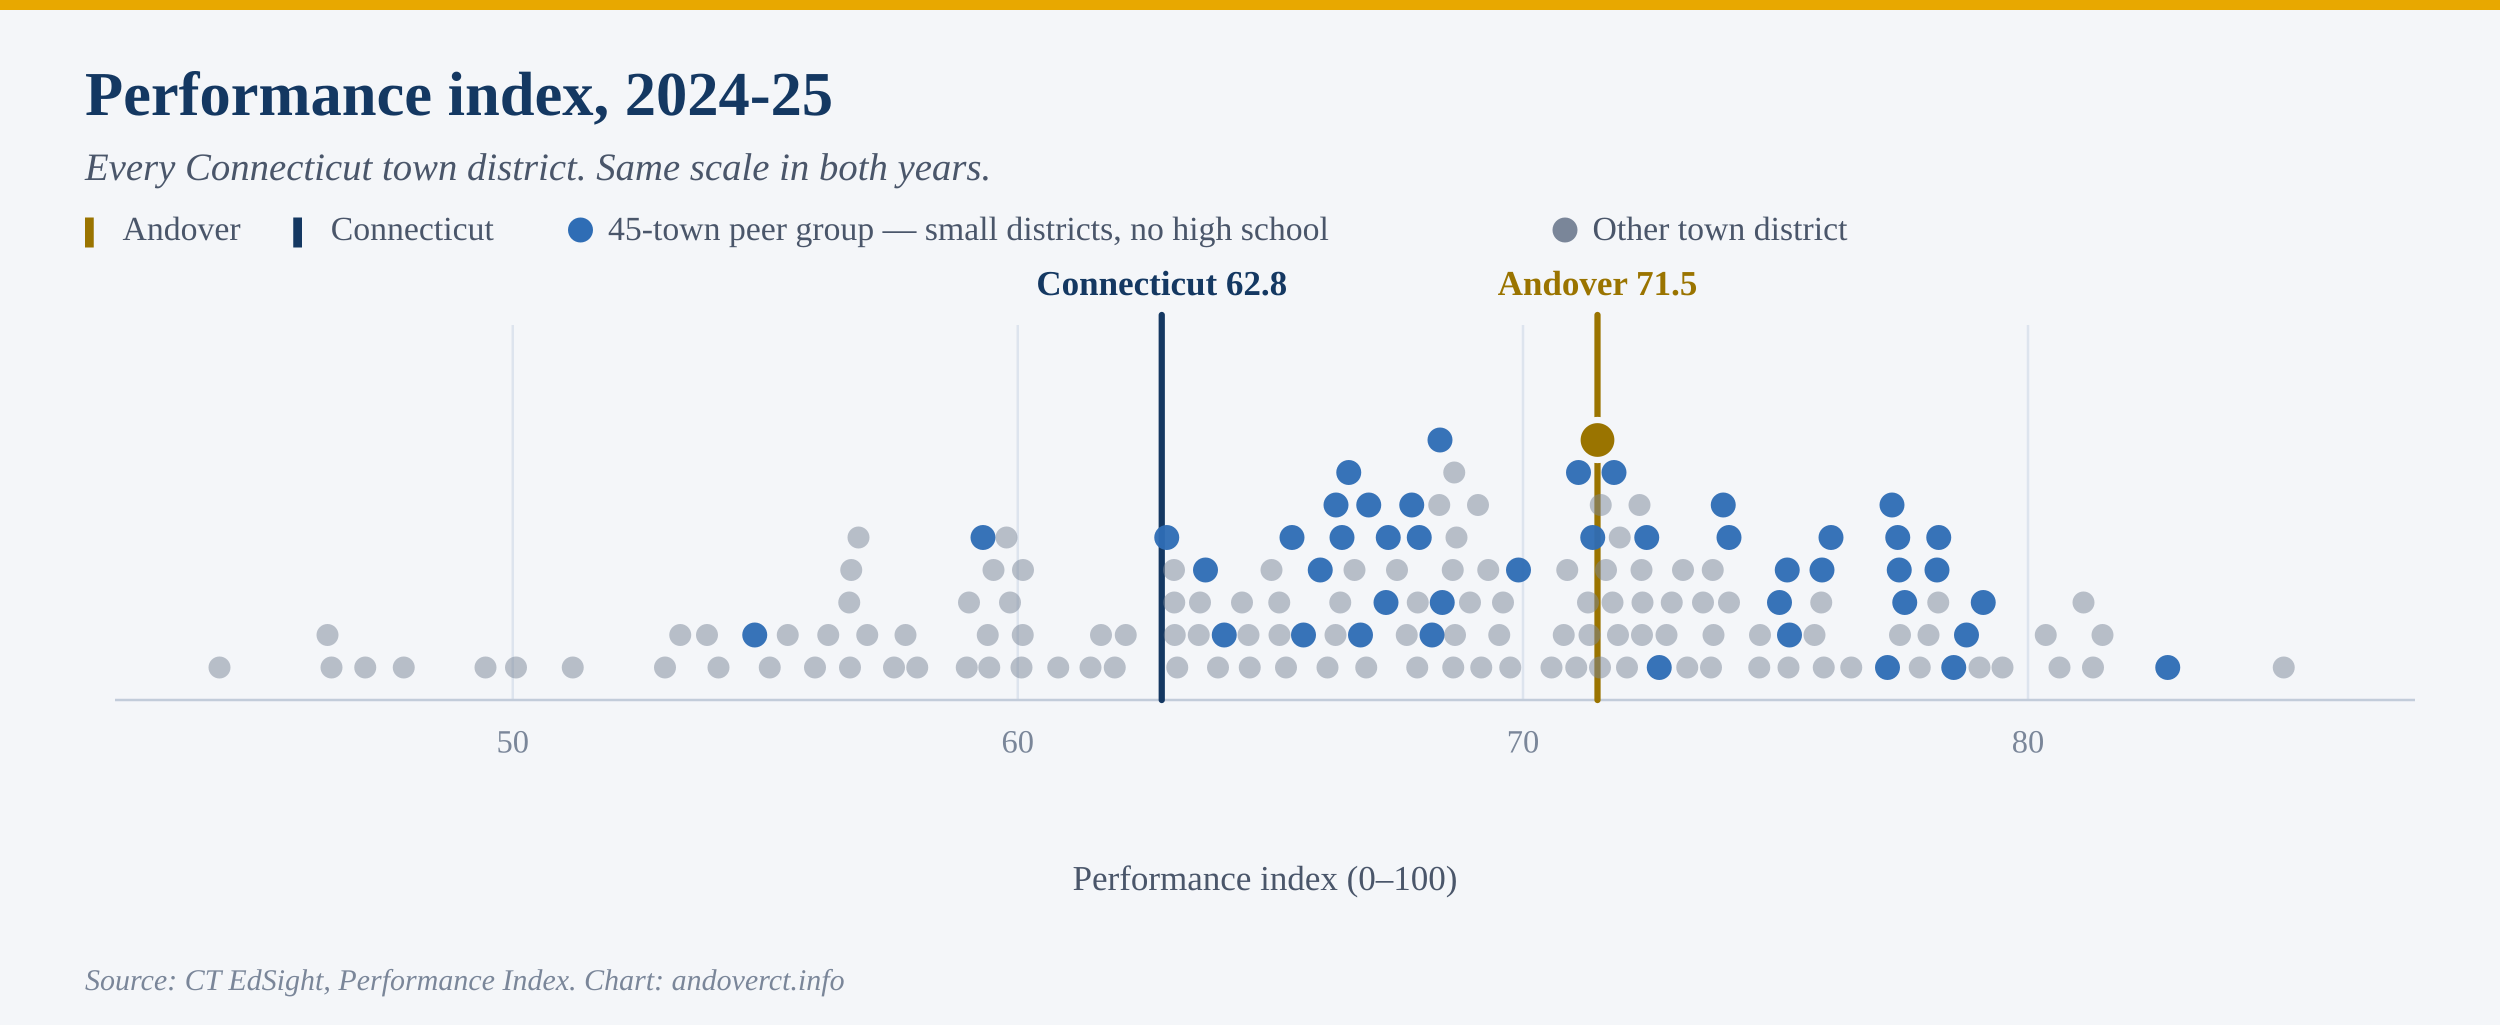
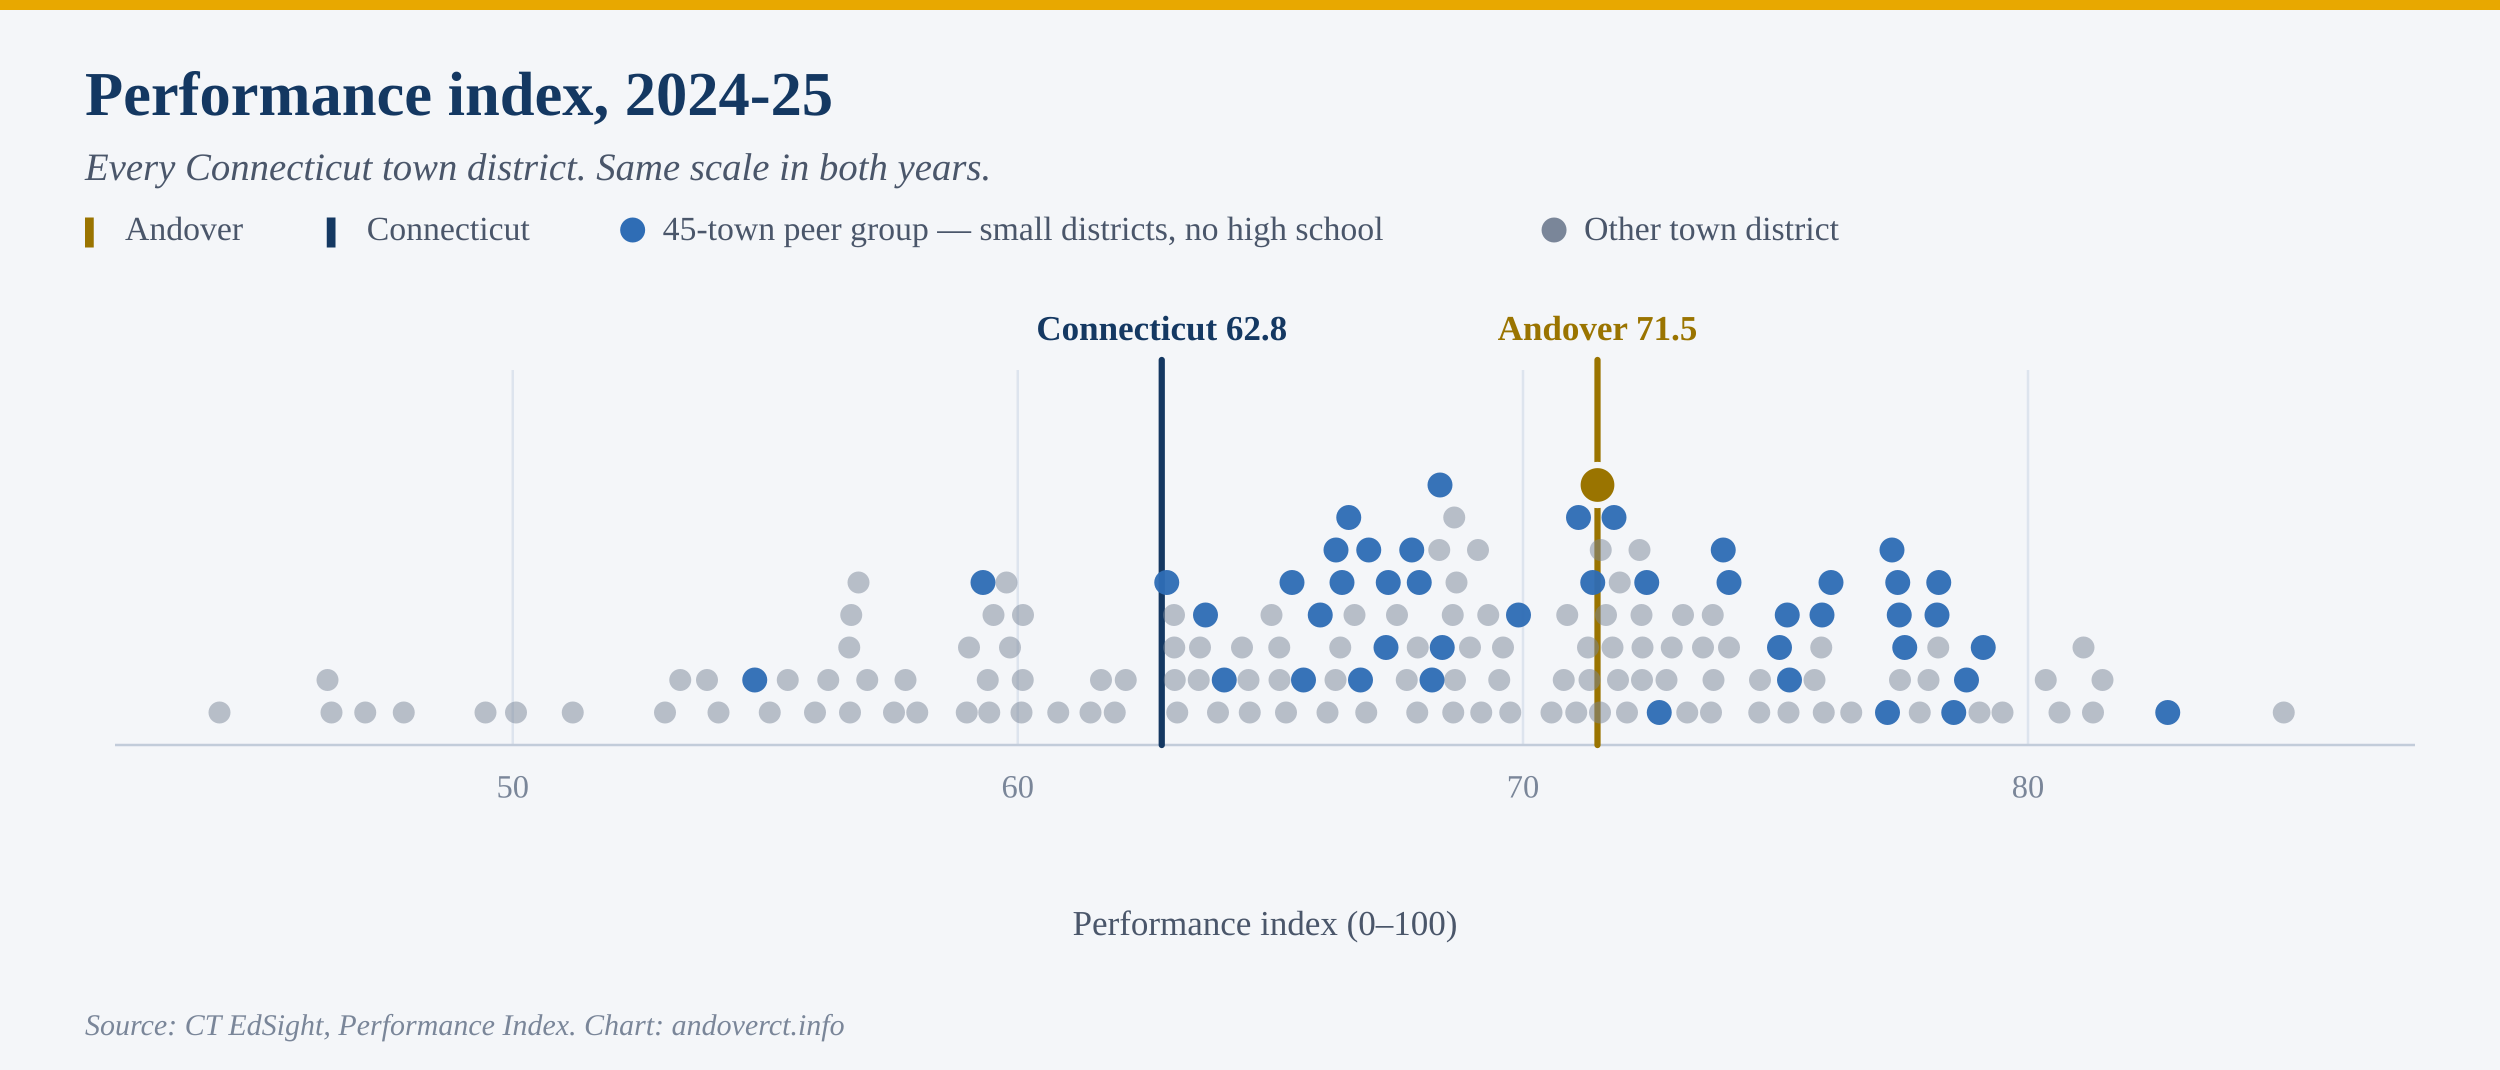
- <svg xmlns="http://www.w3.org/2000/svg" viewBox="0 0 1000 410" width="1000" height="410" role="img">
-   <rect width="1000" height="410" fill="#f4f6f9" />
+ <svg xmlns="http://www.w3.org/2000/svg" viewBox="0 0 1000 428" width="1000" height="428" role="img">
+   <rect width="1000" height="428" fill="#f4f6f9" />
  <rect x="0" y="0" width="1000" height="4" fill="#e8a800" />
  <text x="34" y="46" font-family="Georgia, 'Times New Roman', serif" font-size="25" font-weight="bold" fill="#143862">Performance index, 2024-25</text>
  <text x="34" y="72" font-family="Georgia, 'Times New Roman', serif" font-size="15.5" font-style="italic" fill="#4a566a">Every Connecticut town district. Same scale in both years.</text>
  <rect x="34" y="87" width="3.5" height="12" fill="#9a7400" />
-   <text x="49" y="96" font-family="Georgia, 'Times New Roman', serif" font-size="13.5" fill="#4a566a">Andover</text>
-   <rect x="117.3" y="87" width="3.5" height="12" fill="#143862" />
-   <text x="132.3" y="96" font-family="Georgia, 'Times New Roman', serif" font-size="13.5" fill="#4a566a">Connecticut</text>
-   <circle cx="232.2" cy="92" r="5" fill="#2f6db5" />
-   <text x="243.2" y="96" font-family="Georgia, 'Times New Roman', serif" font-size="13.5" fill="#4a566a">45-town peer group — small districts, no high school</text>
-   <circle cx="626.0" cy="92" r="5" fill="#7a8699" />
-   <text x="637.0" y="96" font-family="Georgia, 'Times New Roman', serif" font-size="13.5" fill="#4a566a">Other town district</text>
-   <line x1="205.1" y1="130.0" x2="205.1" y2="280.0" stroke="#dde4ee" stroke-width="1" stroke-opacity="1" stroke-linecap="butt" />
-   <text x="205.1" y="301.0" font-family="Georgia, 'Times New Roman', serif" font-size="13" fill="#7a8699" text-anchor="middle" font-weight="normal" font-style="normal">50</text>
-   <line x1="407.1" y1="130.0" x2="407.1" y2="280.0" stroke="#dde4ee" stroke-width="1" stroke-opacity="1" stroke-linecap="butt" />
-   <text x="407.1" y="301.0" font-family="Georgia, 'Times New Roman', serif" font-size="13" fill="#7a8699" text-anchor="middle" font-weight="normal" font-style="normal">60</text>
-   <line x1="609.2" y1="130.0" x2="609.2" y2="280.0" stroke="#dde4ee" stroke-width="1" stroke-opacity="1" stroke-linecap="butt" />
-   <text x="609.2" y="301.0" font-family="Georgia, 'Times New Roman', serif" font-size="13" fill="#7a8699" text-anchor="middle" font-weight="normal" font-style="normal">70</text>
-   <line x1="811.2" y1="130.0" x2="811.2" y2="280.0" stroke="#dde4ee" stroke-width="1" stroke-opacity="1" stroke-linecap="butt" />
-   <text x="811.2" y="301.0" font-family="Georgia, 'Times New Roman', serif" font-size="13" fill="#7a8699" text-anchor="middle" font-weight="normal" font-style="normal">80</text>
-   <line x1="46.0" y1="280.0" x2="966.0" y2="280.0" stroke="#c2ccda" stroke-width="1" stroke-opacity="1" stroke-linecap="butt" />
-   <line x1="464.7" y1="126.0" x2="464.7" y2="280.0" stroke="#143862" stroke-width="2.5" stroke-opacity="1" stroke-linecap="round" />
-   <text x="464.7" y="118.0" font-family="Georgia, 'Times New Roman', serif" font-size="14" fill="#143862" text-anchor="middle" font-weight="bold" font-style="normal">Connecticut 62.8</text>
-   <line x1="639.0" y1="126.0" x2="639.0" y2="280.0" stroke="#9a7400" stroke-width="2.5" stroke-opacity="1" stroke-linecap="round" />
-   <text x="639.0" y="118.0" font-family="Georgia, 'Times New Roman', serif" font-size="14" fill="#9a7400" text-anchor="middle" font-weight="bold" font-style="normal">Andover 71.5</text>
-   <circle cx="206.4" cy="267.0" r="4.4" fill="#7a8699" fill-opacity="0.5" />
-   <circle cx="729.5" cy="267.0" r="4.4" fill="#7a8699" fill-opacity="0.5" />
-   <circle cx="604.1" cy="267.0" r="4.4" fill="#7a8699" fill-opacity="0.5" />
-   <circle cx="599.7" cy="254.0" r="4.4" fill="#7a8699" fill-opacity="0.5" />
-   <circle cx="266.0" cy="267.0" r="4.4" fill="#7a8699" fill-opacity="0.5" />
-   <circle cx="630.5" cy="267.0" r="4.4" fill="#7a8699" fill-opacity="0.5" />
-   <circle cx="531.0" cy="267.0" r="4.4" fill="#7a8699" fill-opacity="0.5" />
-   <circle cx="146.1" cy="267.0" r="4.4" fill="#7a8699" fill-opacity="0.5" />
-   <circle cx="436.2" cy="267.0" r="4.4" fill="#7a8699" fill-opacity="0.5" />
-   <circle cx="581.3" cy="267.0" r="4.4" fill="#7a8699" fill-opacity="0.5" />
-   <circle cx="635.8" cy="254.0" r="4.4" fill="#7a8699" fill-opacity="0.5" />
-   <circle cx="767.9" cy="267.0" r="4.4" fill="#7a8699" fill-opacity="0.5" />
-   <circle cx="534.2" cy="254.0" r="4.4" fill="#7a8699" fill-opacity="0.5" />
-   <circle cx="601.2" cy="241.0" r="4.4" fill="#7a8699" fill-opacity="0.5" />
-   <circle cx="674.9" cy="267.0" r="4.4" fill="#7a8699" fill-opacity="0.5" />
-   <circle cx="566.9" cy="267.0" r="4.4" fill="#7a8699" fill-opacity="0.5" />
-   <circle cx="307.9" cy="267.0" r="4.4" fill="#7a8699" fill-opacity="0.5" />
-   <circle cx="837.2" cy="267.0" r="4.4" fill="#7a8699" fill-opacity="0.5" />
-   <circle cx="272.1" cy="254.0" r="4.4" fill="#7a8699" fill-opacity="0.5" />
-   <circle cx="666.6" cy="254.0" r="4.4" fill="#7a8699" fill-opacity="0.5" />
-   <circle cx="514.4" cy="267.0" r="4.4" fill="#7a8699" fill-opacity="0.5" />
-   <circle cx="582.0" cy="254.0" r="4.4" fill="#7a8699" fill-opacity="0.5" />
-   <circle cx="340.0" cy="267.0" r="4.4" fill="#7a8699" fill-opacity="0.5" />
-   <circle cx="357.6" cy="267.0" r="4.4" fill="#7a8699" fill-opacity="0.5" />
-   <circle cx="650.8" cy="267.0" r="4.4" fill="#7a8699" fill-opacity="0.5" />
-   <circle cx="470.9" cy="267.0" r="4.4" fill="#7a8699" fill-opacity="0.5" />
-   <circle cx="684.4" cy="267.0" r="4.4" fill="#7a8699" fill-opacity="0.5" />
-   <circle cx="408.6" cy="267.0" r="4.4" fill="#7a8699" fill-opacity="0.5" />
-   <circle cx="703.7" cy="267.0" r="4.4" fill="#7a8699" fill-opacity="0.5" />
-   <circle cx="771.4" cy="254.0" r="4.4" fill="#7a8699" fill-opacity="0.5" />
-   <circle cx="725.8" cy="254.0" r="4.4" fill="#7a8699" fill-opacity="0.5" />
-   <circle cx="647.2" cy="254.0" r="4.4" fill="#7a8699" fill-opacity="0.5" />
-   <circle cx="823.8" cy="267.0" r="4.4" fill="#7a8699" fill-opacity="0.5" />
-   <circle cx="395.7" cy="267.0" r="4.4" fill="#7a8699" fill-opacity="0.5" />
-   <circle cx="440.4" cy="254.0" r="4.4" fill="#7a8699" fill-opacity="0.5" />
-   <circle cx="728.5" cy="241.0" r="4.4" fill="#7a8699" fill-opacity="0.5" />
-   <circle cx="346.9" cy="254.0" r="4.4" fill="#7a8699" fill-opacity="0.5" />
-   <circle cx="132.6" cy="267.0" r="4.4" fill="#7a8699" fill-opacity="0.5" />
-   <circle cx="366.9" cy="267.0" r="4.4" fill="#7a8699" fill-opacity="0.5" />
-   <circle cx="588.0" cy="241.0" r="4.4" fill="#7a8699" fill-opacity="0.5" />
-   <circle cx="499.9" cy="267.0" r="4.4" fill="#7a8699" fill-opacity="0.5" />
-   <circle cx="801.0" cy="267.0" r="4.4" fill="#7a8699" fill-opacity="0.5" />
-   <circle cx="287.4" cy="267.0" r="4.4" fill="#7a8699" fill-opacity="0.5" />
-   <circle cx="409.1" cy="254.0" r="4.4" fill="#7a8699" fill-opacity="0.5" />
-   <circle cx="326.0" cy="267.0" r="4.4" fill="#7a8699" fill-opacity="0.5" />
-   <circle cx="562.7" cy="254.0" r="4.4" fill="#7a8699" fill-opacity="0.5" />
-   <circle cx="668.7" cy="241.0" r="4.4" fill="#7a8699" fill-opacity="0.5" />
-   <circle cx="469.9" cy="254.0" r="4.4" fill="#7a8699" fill-opacity="0.5" />
-   <circle cx="339.7" cy="241.0" r="4.4" fill="#7a8699" fill-opacity="0.5" />
-   <circle cx="87.8" cy="267.0" r="4.4" fill="#7a8699" fill-opacity="0.5" />
-   <circle cx="913.5" cy="267.0" r="4.4" fill="#7a8699" fill-opacity="0.5" />
-   <circle cx="656.8" cy="254.0" r="4.4" fill="#7a8699" fill-opacity="0.5" />
-   <circle cx="161.5" cy="267.0" r="4.4" fill="#7a8699" fill-opacity="0.5" />
-   <circle cx="131.0" cy="254.0" r="4.4" fill="#7a8699" fill-opacity="0.5" />
-   <circle cx="423.3" cy="267.0" r="4.4" fill="#7a8699" fill-opacity="0.5" />
-   <circle cx="511.8" cy="254.0" r="4.4" fill="#7a8699" fill-opacity="0.5" />
-   <circle cx="685.4" cy="254.0" r="4.4" fill="#7a8699" fill-opacity="0.5" />
-   <circle cx="567.1" cy="241.0" r="4.4" fill="#7a8699" fill-opacity="0.5" />
-   <circle cx="657.0" cy="241.0" r="4.4" fill="#7a8699" fill-opacity="0.5" />
-   <circle cx="656.6" cy="228.0" r="4.4" fill="#7a8699" fill-opacity="0.5" />
-   <circle cx="404.0" cy="241.0" r="4.4" fill="#7a8699" fill-opacity="0.5" />
-   <circle cx="229.1" cy="267.0" r="4.4" fill="#7a8699" fill-opacity="0.5" />
-   <circle cx="635.2" cy="241.0" r="4.4" fill="#7a8699" fill-opacity="0.5" />
-   <circle cx="625.5" cy="254.0" r="4.4" fill="#7a8699" fill-opacity="0.5" />
-   <circle cx="395.1" cy="254.0" r="4.4" fill="#7a8699" fill-opacity="0.5" />
-   <circle cx="511.7" cy="241.0" r="4.4" fill="#7a8699" fill-opacity="0.5" />
-   <circle cx="409.2" cy="228.0" r="4.4" fill="#7a8699" fill-opacity="0.5" />
-   <circle cx="595.3" cy="228.0" r="4.4" fill="#7a8699" fill-opacity="0.5" />
-   <circle cx="340.5" cy="228.0" r="4.4" fill="#7a8699" fill-opacity="0.5" />
-   <circle cx="387.6" cy="241.0" r="4.4" fill="#7a8699" fill-opacity="0.5" />
-   <circle cx="499.4" cy="254.0" r="4.4" fill="#7a8699" fill-opacity="0.5" />
-   <circle cx="691.6" cy="241.0" r="4.4" fill="#7a8699" fill-opacity="0.5" />
-   <circle cx="508.6" cy="228.0" r="4.4" fill="#7a8699" fill-opacity="0.5" />
-   <circle cx="546.5" cy="267.0" r="4.4" fill="#7a8699" fill-opacity="0.5" />
-   <circle cx="620.6" cy="267.0" r="4.4" fill="#7a8699" fill-opacity="0.5" />
-   <circle cx="626.9" cy="228.0" r="4.4" fill="#7a8699" fill-opacity="0.5" />
-   <circle cx="331.3" cy="254.0" r="4.4" fill="#7a8699" fill-opacity="0.5" />
-   <circle cx="685.1" cy="228.0" r="4.4" fill="#7a8699" fill-opacity="0.5" />
-   <circle cx="581.1" cy="228.0" r="4.4" fill="#7a8699" fill-opacity="0.5" />
-   <circle cx="582.6" cy="215.0" r="4.4" fill="#7a8699" fill-opacity="0.5" />
-   <circle cx="592.5" cy="267.0" r="4.4" fill="#7a8699" fill-opacity="0.5" />
-   <circle cx="642.4" cy="228.0" r="4.4" fill="#7a8699" fill-opacity="0.5" />
-   <circle cx="673.2" cy="228.0" r="4.4" fill="#7a8699" fill-opacity="0.5" />
-   <circle cx="775.3" cy="241.0" r="4.4" fill="#7a8699" fill-opacity="0.5" />
-   <circle cx="445.9" cy="267.0" r="4.4" fill="#7a8699" fill-opacity="0.5" />
-   <circle cx="591.2" cy="202.0" r="4.4" fill="#7a8699" fill-opacity="0.5" />
-   <circle cx="791.8" cy="267.0" r="4.4" fill="#7a8699" fill-opacity="0.5" />
-   <circle cx="704.0" cy="254.0" r="4.4" fill="#7a8699" fill-opacity="0.5" />
-   <circle cx="487.2" cy="267.0" r="4.4" fill="#7a8699" fill-opacity="0.5" />
-   <circle cx="536.1" cy="241.0" r="4.4" fill="#7a8699" fill-opacity="0.5" />
-   <circle cx="760.0" cy="254.0" r="4.4" fill="#7a8699" fill-opacity="0.5" />
-   <circle cx="558.8" cy="228.0" r="4.4" fill="#7a8699" fill-opacity="0.5" />
-   <circle cx="715.4" cy="267.0" r="4.4" fill="#7a8699" fill-opacity="0.5" />
-   <circle cx="640.0" cy="267.0" r="4.4" fill="#7a8699" fill-opacity="0.5" />
-   <circle cx="469.7" cy="241.0" r="4.4" fill="#7a8699" fill-opacity="0.5" />
-   <circle cx="343.4" cy="215.0" r="4.4" fill="#7a8699" fill-opacity="0.5" />
-   <circle cx="681.2" cy="241.0" r="4.4" fill="#7a8699" fill-opacity="0.5" />
-   <circle cx="315.1" cy="254.0" r="4.4" fill="#7a8699" fill-opacity="0.5" />
-   <circle cx="645.0" cy="241.0" r="4.4" fill="#7a8699" fill-opacity="0.5" />
-   <circle cx="469.6" cy="228.0" r="4.4" fill="#7a8699" fill-opacity="0.5" />
-   <circle cx="479.5" cy="254.0" r="4.4" fill="#7a8699" fill-opacity="0.5" />
-   <circle cx="647.9" cy="215.0" r="4.4" fill="#7a8699" fill-opacity="0.5" />
-   <circle cx="362.2" cy="254.0" r="4.4" fill="#7a8699" fill-opacity="0.5" />
-   <circle cx="740.5" cy="267.0" r="4.4" fill="#7a8699" fill-opacity="0.5" />
-   <circle cx="480.0" cy="241.0" r="4.4" fill="#7a8699" fill-opacity="0.5" />
-   <circle cx="496.8" cy="241.0" r="4.4" fill="#7a8699" fill-opacity="0.5" />
-   <circle cx="194.2" cy="267.0" r="4.4" fill="#7a8699" fill-opacity="0.5" />
-   <circle cx="575.7" cy="202.0" r="4.4" fill="#7a8699" fill-opacity="0.5" />
-   <circle cx="450.3" cy="254.0" r="4.4" fill="#7a8699" fill-opacity="0.5" />
-   <circle cx="655.8" cy="202.0" r="4.4" fill="#7a8699" fill-opacity="0.5" />
-   <circle cx="402.6" cy="215.0" r="4.4" fill="#7a8699" fill-opacity="0.5" />
-   <circle cx="640.3" cy="202.0" r="4.4" fill="#7a8699" fill-opacity="0.5" />
-   <circle cx="841.0" cy="254.0" r="4.4" fill="#7a8699" fill-opacity="0.5" />
-   <circle cx="818.3" cy="254.0" r="4.4" fill="#7a8699" fill-opacity="0.5" />
-   <circle cx="541.8" cy="228.0" r="4.4" fill="#7a8699" fill-opacity="0.5" />
-   <circle cx="833.4" cy="241.0" r="4.4" fill="#7a8699" fill-opacity="0.5" />
-   <circle cx="282.8" cy="254.0" r="4.4" fill="#7a8699" fill-opacity="0.5" />
-   <circle cx="386.7" cy="267.0" r="4.4" fill="#7a8699" fill-opacity="0.5" />
-   <circle cx="397.4" cy="228.0" r="4.4" fill="#7a8699" fill-opacity="0.5" />
-   <circle cx="581.7" cy="189.0" r="4.4" fill="#7a8699" fill-opacity="0.5" />
-   <circle cx="576.0" cy="176.0" r="5" fill="#2f6db5" fill-opacity="0.95" />
-   <circle cx="576.9" cy="241.0" r="5" fill="#2f6db5" fill-opacity="0.95" />
-   <circle cx="781.5" cy="267.0" r="5" fill="#2f6db5" fill-opacity="0.95" />
-   <circle cx="658.7" cy="215.0" r="5" fill="#2f6db5" fill-opacity="0.95" />
-   <circle cx="544.2" cy="254.0" r="5" fill="#2f6db5" fill-opacity="0.95" />
-   <circle cx="663.7" cy="267.0" r="5" fill="#2f6db5" fill-opacity="0.95" />
-   <circle cx="554.4" cy="241.0" r="5" fill="#2f6db5" fill-opacity="0.95" />
-   <circle cx="489.7" cy="254.0" r="5" fill="#2f6db5" fill-opacity="0.95" />
-   <circle cx="761.9" cy="241.0" r="5" fill="#2f6db5" fill-opacity="0.95" />
-   <circle cx="774.8" cy="228.0" r="5" fill="#2f6db5" fill-opacity="0.95" />
-   <circle cx="555.3" cy="215.0" r="5" fill="#2f6db5" fill-opacity="0.95" />
-   <circle cx="759.7" cy="228.0" r="5" fill="#2f6db5" fill-opacity="0.95" />
-   <circle cx="691.6" cy="215.0" r="5" fill="#2f6db5" fill-opacity="0.95" />
-   <circle cx="728.8" cy="228.0" r="5" fill="#2f6db5" fill-opacity="0.95" />
-   <circle cx="786.6" cy="254.0" r="5" fill="#2f6db5" fill-opacity="0.95" />
-   <circle cx="711.8" cy="241.0" r="5" fill="#2f6db5" fill-opacity="0.95" />
-   <circle cx="607.4" cy="228.0" r="5" fill="#2f6db5" fill-opacity="0.95" />
-   <circle cx="547.5" cy="202.0" r="5" fill="#2f6db5" fill-opacity="0.95" />
-   <circle cx="689.3" cy="202.0" r="5" fill="#2f6db5" fill-opacity="0.95" />
-   <circle cx="715.8" cy="254.0" r="5" fill="#2f6db5" fill-opacity="0.95" />
-   <circle cx="755.0" cy="267.0" r="5" fill="#2f6db5" fill-opacity="0.95" />
-   <circle cx="528.1" cy="228.0" r="5" fill="#2f6db5" fill-opacity="0.95" />
-   <circle cx="714.9" cy="228.0" r="5" fill="#2f6db5" fill-opacity="0.95" />
-   <circle cx="732.4" cy="215.0" r="5" fill="#2f6db5" fill-opacity="0.95" />
-   <circle cx="637.1" cy="215.0" r="5" fill="#2f6db5" fill-opacity="0.95" />
-   <circle cx="572.8" cy="254.0" r="5" fill="#2f6db5" fill-opacity="0.95" />
-   <circle cx="631.4" cy="189.0" r="5" fill="#2f6db5" fill-opacity="0.95" />
-   <circle cx="759.1" cy="215.0" r="5" fill="#2f6db5" fill-opacity="0.95" />
-   <circle cx="645.6" cy="189.0" r="5" fill="#2f6db5" fill-opacity="0.95" />
-   <circle cx="567.7" cy="215.0" r="5" fill="#2f6db5" fill-opacity="0.95" />
-   <circle cx="793.3" cy="241.0" r="5" fill="#2f6db5" fill-opacity="0.95" />
-   <circle cx="536.8" cy="215.0" r="5" fill="#2f6db5" fill-opacity="0.95" />
-   <circle cx="775.5" cy="215.0" r="5" fill="#2f6db5" fill-opacity="0.95" />
-   <circle cx="466.7" cy="215.0" r="5" fill="#2f6db5" fill-opacity="0.95" />
-   <circle cx="564.7" cy="202.0" r="5" fill="#2f6db5" fill-opacity="0.95" />
-   <circle cx="756.8" cy="202.0" r="5" fill="#2f6db5" fill-opacity="0.95" />
-   <circle cx="301.9" cy="254.0" r="5" fill="#2f6db5" fill-opacity="0.95" />
-   <circle cx="393.2" cy="215.0" r="5" fill="#2f6db5" fill-opacity="0.95" />
-   <circle cx="534.4" cy="202.0" r="5" fill="#2f6db5" fill-opacity="0.95" />
-   <circle cx="521.4" cy="254.0" r="5" fill="#2f6db5" fill-opacity="0.95" />
-   <circle cx="539.5" cy="189.0" r="5" fill="#2f6db5" fill-opacity="0.95" />
-   <circle cx="482.2" cy="228.0" r="5" fill="#2f6db5" fill-opacity="0.95" />
-   <circle cx="867.1" cy="267.0" r="5" fill="#2f6db5" fill-opacity="0.95" />
-   <circle cx="516.8" cy="215.0" r="5" fill="#2f6db5" fill-opacity="0.95" />
-   <circle cx="639.0" cy="176.0" r="8" fill="#9a7400" fill-opacity="1" stroke="#f4f6f9" stroke-width="2.5" />
-   <text x="506.0" y="356.0" font-family="Georgia, 'Times New Roman', serif" font-size="14" fill="#4a566a" text-anchor="middle" font-weight="normal" font-style="normal">Performance index (0–100)</text>
-   <text x="34" y="396" font-family="Georgia, 'Times New Roman', serif" font-size="12" font-style="italic" fill="#7a8699">Source: CT EdSight, Performance Index. Chart: andoverct.info</text>
+   <text x="50" y="96" font-family="Georgia, 'Times New Roman', serif" font-size="13.5" fill="#4a566a">Andover</text>
+   <rect x="130.703" y="87" width="3.5" height="12" fill="#143862" />
+   <text x="146.703" y="96" font-family="Georgia, 'Times New Roman', serif" font-size="13.5" fill="#4a566a">Connecticut</text>
+   <circle cx="253.062" cy="92" r="5" fill="#2f6db5" />
+   <text x="265.062" y="96" font-family="Georgia, 'Times New Roman', serif" font-size="13.5" fill="#4a566a">45-town peer group — small districts, no high school</text>
+   <circle cx="621.625" cy="92" r="5" fill="#7a8699" />
+   <text x="633.625" y="96" font-family="Georgia, 'Times New Roman', serif" font-size="13.5" fill="#4a566a">Other town district</text>
+   <line x1="205.1" y1="148.0" x2="205.1" y2="298.0" stroke="#dde4ee" stroke-width="1" stroke-opacity="1" stroke-linecap="butt" />
+   <text x="205.1" y="319.0" font-family="Georgia, 'Times New Roman', serif" font-size="13" fill="#7a8699" text-anchor="middle" font-weight="normal" font-style="normal">50</text>
+   <line x1="407.1" y1="148.0" x2="407.1" y2="298.0" stroke="#dde4ee" stroke-width="1" stroke-opacity="1" stroke-linecap="butt" />
+   <text x="407.1" y="319.0" font-family="Georgia, 'Times New Roman', serif" font-size="13" fill="#7a8699" text-anchor="middle" font-weight="normal" font-style="normal">60</text>
+   <line x1="609.2" y1="148.0" x2="609.2" y2="298.0" stroke="#dde4ee" stroke-width="1" stroke-opacity="1" stroke-linecap="butt" />
+   <text x="609.2" y="319.0" font-family="Georgia, 'Times New Roman', serif" font-size="13" fill="#7a8699" text-anchor="middle" font-weight="normal" font-style="normal">70</text>
+   <line x1="811.2" y1="148.0" x2="811.2" y2="298.0" stroke="#dde4ee" stroke-width="1" stroke-opacity="1" stroke-linecap="butt" />
+   <text x="811.2" y="319.0" font-family="Georgia, 'Times New Roman', serif" font-size="13" fill="#7a8699" text-anchor="middle" font-weight="normal" font-style="normal">80</text>
+   <line x1="46.0" y1="298.0" x2="966.0" y2="298.0" stroke="#c2ccda" stroke-width="1" stroke-opacity="1" stroke-linecap="butt" />
+   <line x1="464.7" y1="144.0" x2="464.7" y2="298.0" stroke="#143862" stroke-width="2.5" stroke-opacity="1" stroke-linecap="round" />
+   <text x="464.7" y="136.0" font-family="Georgia, 'Times New Roman', serif" font-size="14" fill="#143862" text-anchor="middle" font-weight="bold" font-style="normal">Connecticut 62.8</text>
+   <line x1="639.0" y1="144.0" x2="639.0" y2="298.0" stroke="#9a7400" stroke-width="2.5" stroke-opacity="1" stroke-linecap="round" />
+   <text x="639.0" y="136.0" font-family="Georgia, 'Times New Roman', serif" font-size="14" fill="#9a7400" text-anchor="middle" font-weight="bold" font-style="normal">Andover 71.5</text>
+   <circle cx="206.4" cy="285.0" r="4.4" fill="#7a8699" fill-opacity="0.5" />
+   <circle cx="729.5" cy="285.0" r="4.4" fill="#7a8699" fill-opacity="0.5" />
+   <circle cx="604.1" cy="285.0" r="4.4" fill="#7a8699" fill-opacity="0.5" />
+   <circle cx="599.7" cy="272.0" r="4.4" fill="#7a8699" fill-opacity="0.5" />
+   <circle cx="266.0" cy="285.0" r="4.4" fill="#7a8699" fill-opacity="0.5" />
+   <circle cx="630.5" cy="285.0" r="4.4" fill="#7a8699" fill-opacity="0.5" />
+   <circle cx="531.0" cy="285.0" r="4.4" fill="#7a8699" fill-opacity="0.5" />
+   <circle cx="146.1" cy="285.0" r="4.4" fill="#7a8699" fill-opacity="0.5" />
+   <circle cx="436.2" cy="285.0" r="4.4" fill="#7a8699" fill-opacity="0.5" />
+   <circle cx="581.3" cy="285.0" r="4.4" fill="#7a8699" fill-opacity="0.5" />
+   <circle cx="635.8" cy="272.0" r="4.4" fill="#7a8699" fill-opacity="0.5" />
+   <circle cx="767.9" cy="285.0" r="4.4" fill="#7a8699" fill-opacity="0.5" />
+   <circle cx="534.2" cy="272.0" r="4.4" fill="#7a8699" fill-opacity="0.5" />
+   <circle cx="601.2" cy="259.0" r="4.4" fill="#7a8699" fill-opacity="0.5" />
+   <circle cx="674.9" cy="285.0" r="4.4" fill="#7a8699" fill-opacity="0.5" />
+   <circle cx="566.9" cy="285.0" r="4.4" fill="#7a8699" fill-opacity="0.5" />
+   <circle cx="307.9" cy="285.0" r="4.4" fill="#7a8699" fill-opacity="0.5" />
+   <circle cx="837.2" cy="285.0" r="4.4" fill="#7a8699" fill-opacity="0.5" />
+   <circle cx="272.1" cy="272.0" r="4.4" fill="#7a8699" fill-opacity="0.5" />
+   <circle cx="666.6" cy="272.0" r="4.4" fill="#7a8699" fill-opacity="0.5" />
+   <circle cx="514.4" cy="285.0" r="4.4" fill="#7a8699" fill-opacity="0.5" />
+   <circle cx="582.0" cy="272.0" r="4.4" fill="#7a8699" fill-opacity="0.5" />
+   <circle cx="340.0" cy="285.0" r="4.4" fill="#7a8699" fill-opacity="0.5" />
+   <circle cx="357.6" cy="285.0" r="4.4" fill="#7a8699" fill-opacity="0.5" />
+   <circle cx="650.8" cy="285.0" r="4.4" fill="#7a8699" fill-opacity="0.5" />
+   <circle cx="470.9" cy="285.0" r="4.4" fill="#7a8699" fill-opacity="0.5" />
+   <circle cx="684.4" cy="285.0" r="4.4" fill="#7a8699" fill-opacity="0.5" />
+   <circle cx="408.6" cy="285.0" r="4.4" fill="#7a8699" fill-opacity="0.5" />
+   <circle cx="703.7" cy="285.0" r="4.4" fill="#7a8699" fill-opacity="0.5" />
+   <circle cx="771.4" cy="272.0" r="4.4" fill="#7a8699" fill-opacity="0.5" />
+   <circle cx="725.8" cy="272.0" r="4.4" fill="#7a8699" fill-opacity="0.5" />
+   <circle cx="647.2" cy="272.0" r="4.4" fill="#7a8699" fill-opacity="0.5" />
+   <circle cx="823.8" cy="285.0" r="4.4" fill="#7a8699" fill-opacity="0.5" />
+   <circle cx="395.7" cy="285.0" r="4.4" fill="#7a8699" fill-opacity="0.5" />
+   <circle cx="440.4" cy="272.0" r="4.4" fill="#7a8699" fill-opacity="0.5" />
+   <circle cx="728.5" cy="259.0" r="4.4" fill="#7a8699" fill-opacity="0.5" />
+   <circle cx="346.9" cy="272.0" r="4.4" fill="#7a8699" fill-opacity="0.5" />
+   <circle cx="132.6" cy="285.0" r="4.4" fill="#7a8699" fill-opacity="0.5" />
+   <circle cx="366.9" cy="285.0" r="4.4" fill="#7a8699" fill-opacity="0.5" />
+   <circle cx="588.0" cy="259.0" r="4.4" fill="#7a8699" fill-opacity="0.5" />
+   <circle cx="499.9" cy="285.0" r="4.4" fill="#7a8699" fill-opacity="0.5" />
+   <circle cx="801.0" cy="285.0" r="4.4" fill="#7a8699" fill-opacity="0.5" />
+   <circle cx="287.4" cy="285.0" r="4.4" fill="#7a8699" fill-opacity="0.5" />
+   <circle cx="409.1" cy="272.0" r="4.4" fill="#7a8699" fill-opacity="0.5" />
+   <circle cx="326.0" cy="285.0" r="4.4" fill="#7a8699" fill-opacity="0.5" />
+   <circle cx="562.7" cy="272.0" r="4.4" fill="#7a8699" fill-opacity="0.5" />
+   <circle cx="668.7" cy="259.0" r="4.4" fill="#7a8699" fill-opacity="0.5" />
+   <circle cx="469.9" cy="272.0" r="4.4" fill="#7a8699" fill-opacity="0.5" />
+   <circle cx="339.7" cy="259.0" r="4.4" fill="#7a8699" fill-opacity="0.5" />
+   <circle cx="87.8" cy="285.0" r="4.4" fill="#7a8699" fill-opacity="0.5" />
+   <circle cx="913.5" cy="285.0" r="4.4" fill="#7a8699" fill-opacity="0.5" />
+   <circle cx="656.8" cy="272.0" r="4.4" fill="#7a8699" fill-opacity="0.5" />
+   <circle cx="161.5" cy="285.0" r="4.4" fill="#7a8699" fill-opacity="0.5" />
+   <circle cx="131.0" cy="272.0" r="4.4" fill="#7a8699" fill-opacity="0.5" />
+   <circle cx="423.3" cy="285.0" r="4.4" fill="#7a8699" fill-opacity="0.5" />
+   <circle cx="511.8" cy="272.0" r="4.4" fill="#7a8699" fill-opacity="0.5" />
+   <circle cx="685.4" cy="272.0" r="4.4" fill="#7a8699" fill-opacity="0.5" />
+   <circle cx="567.1" cy="259.0" r="4.4" fill="#7a8699" fill-opacity="0.5" />
+   <circle cx="657.0" cy="259.0" r="4.4" fill="#7a8699" fill-opacity="0.5" />
+   <circle cx="656.6" cy="246.0" r="4.4" fill="#7a8699" fill-opacity="0.5" />
+   <circle cx="404.0" cy="259.0" r="4.4" fill="#7a8699" fill-opacity="0.5" />
+   <circle cx="229.1" cy="285.0" r="4.4" fill="#7a8699" fill-opacity="0.5" />
+   <circle cx="635.2" cy="259.0" r="4.4" fill="#7a8699" fill-opacity="0.5" />
+   <circle cx="625.5" cy="272.0" r="4.4" fill="#7a8699" fill-opacity="0.5" />
+   <circle cx="395.1" cy="272.0" r="4.4" fill="#7a8699" fill-opacity="0.5" />
+   <circle cx="511.7" cy="259.0" r="4.4" fill="#7a8699" fill-opacity="0.5" />
+   <circle cx="409.2" cy="246.0" r="4.4" fill="#7a8699" fill-opacity="0.5" />
+   <circle cx="595.3" cy="246.0" r="4.4" fill="#7a8699" fill-opacity="0.5" />
+   <circle cx="340.5" cy="246.0" r="4.4" fill="#7a8699" fill-opacity="0.5" />
+   <circle cx="387.6" cy="259.0" r="4.4" fill="#7a8699" fill-opacity="0.5" />
+   <circle cx="499.4" cy="272.0" r="4.4" fill="#7a8699" fill-opacity="0.5" />
+   <circle cx="691.6" cy="259.0" r="4.4" fill="#7a8699" fill-opacity="0.5" />
+   <circle cx="508.6" cy="246.0" r="4.4" fill="#7a8699" fill-opacity="0.5" />
+   <circle cx="546.5" cy="285.0" r="4.4" fill="#7a8699" fill-opacity="0.5" />
+   <circle cx="620.6" cy="285.0" r="4.4" fill="#7a8699" fill-opacity="0.5" />
+   <circle cx="626.9" cy="246.0" r="4.4" fill="#7a8699" fill-opacity="0.5" />
+   <circle cx="331.3" cy="272.0" r="4.4" fill="#7a8699" fill-opacity="0.5" />
+   <circle cx="685.1" cy="246.0" r="4.4" fill="#7a8699" fill-opacity="0.5" />
+   <circle cx="581.1" cy="246.0" r="4.4" fill="#7a8699" fill-opacity="0.5" />
+   <circle cx="582.6" cy="233.0" r="4.4" fill="#7a8699" fill-opacity="0.5" />
+   <circle cx="592.5" cy="285.0" r="4.4" fill="#7a8699" fill-opacity="0.5" />
+   <circle cx="642.4" cy="246.0" r="4.4" fill="#7a8699" fill-opacity="0.5" />
+   <circle cx="673.2" cy="246.0" r="4.4" fill="#7a8699" fill-opacity="0.5" />
+   <circle cx="775.3" cy="259.0" r="4.4" fill="#7a8699" fill-opacity="0.5" />
+   <circle cx="445.9" cy="285.0" r="4.4" fill="#7a8699" fill-opacity="0.5" />
+   <circle cx="591.2" cy="220.0" r="4.4" fill="#7a8699" fill-opacity="0.5" />
+   <circle cx="791.8" cy="285.0" r="4.4" fill="#7a8699" fill-opacity="0.5" />
+   <circle cx="704.0" cy="272.0" r="4.4" fill="#7a8699" fill-opacity="0.5" />
+   <circle cx="487.2" cy="285.0" r="4.4" fill="#7a8699" fill-opacity="0.5" />
+   <circle cx="536.1" cy="259.0" r="4.4" fill="#7a8699" fill-opacity="0.5" />
+   <circle cx="760.0" cy="272.0" r="4.4" fill="#7a8699" fill-opacity="0.5" />
+   <circle cx="558.8" cy="246.0" r="4.4" fill="#7a8699" fill-opacity="0.5" />
+   <circle cx="715.4" cy="285.0" r="4.4" fill="#7a8699" fill-opacity="0.5" />
+   <circle cx="640.0" cy="285.0" r="4.4" fill="#7a8699" fill-opacity="0.5" />
+   <circle cx="469.7" cy="259.0" r="4.4" fill="#7a8699" fill-opacity="0.5" />
+   <circle cx="343.4" cy="233.0" r="4.4" fill="#7a8699" fill-opacity="0.5" />
+   <circle cx="681.2" cy="259.0" r="4.4" fill="#7a8699" fill-opacity="0.5" />
+   <circle cx="315.1" cy="272.0" r="4.4" fill="#7a8699" fill-opacity="0.5" />
+   <circle cx="645.0" cy="259.0" r="4.4" fill="#7a8699" fill-opacity="0.5" />
+   <circle cx="469.6" cy="246.0" r="4.4" fill="#7a8699" fill-opacity="0.5" />
+   <circle cx="479.5" cy="272.0" r="4.4" fill="#7a8699" fill-opacity="0.5" />
+   <circle cx="647.9" cy="233.0" r="4.4" fill="#7a8699" fill-opacity="0.5" />
+   <circle cx="362.2" cy="272.0" r="4.4" fill="#7a8699" fill-opacity="0.5" />
+   <circle cx="740.5" cy="285.0" r="4.4" fill="#7a8699" fill-opacity="0.5" />
+   <circle cx="480.0" cy="259.0" r="4.4" fill="#7a8699" fill-opacity="0.5" />
+   <circle cx="496.8" cy="259.0" r="4.4" fill="#7a8699" fill-opacity="0.5" />
+   <circle cx="194.2" cy="285.0" r="4.4" fill="#7a8699" fill-opacity="0.5" />
+   <circle cx="575.7" cy="220.0" r="4.4" fill="#7a8699" fill-opacity="0.5" />
+   <circle cx="450.3" cy="272.0" r="4.4" fill="#7a8699" fill-opacity="0.5" />
+   <circle cx="655.8" cy="220.0" r="4.4" fill="#7a8699" fill-opacity="0.5" />
+   <circle cx="402.6" cy="233.0" r="4.4" fill="#7a8699" fill-opacity="0.5" />
+   <circle cx="640.3" cy="220.0" r="4.4" fill="#7a8699" fill-opacity="0.5" />
+   <circle cx="841.0" cy="272.0" r="4.4" fill="#7a8699" fill-opacity="0.5" />
+   <circle cx="818.3" cy="272.0" r="4.4" fill="#7a8699" fill-opacity="0.5" />
+   <circle cx="541.8" cy="246.0" r="4.4" fill="#7a8699" fill-opacity="0.5" />
+   <circle cx="833.4" cy="259.0" r="4.4" fill="#7a8699" fill-opacity="0.5" />
+   <circle cx="282.8" cy="272.0" r="4.4" fill="#7a8699" fill-opacity="0.5" />
+   <circle cx="386.7" cy="285.0" r="4.4" fill="#7a8699" fill-opacity="0.5" />
+   <circle cx="397.4" cy="246.0" r="4.4" fill="#7a8699" fill-opacity="0.5" />
+   <circle cx="581.7" cy="207.0" r="4.4" fill="#7a8699" fill-opacity="0.5" />
+   <circle cx="576.0" cy="194.0" r="5" fill="#2f6db5" fill-opacity="0.95" />
+   <circle cx="576.9" cy="259.0" r="5" fill="#2f6db5" fill-opacity="0.95" />
+   <circle cx="781.5" cy="285.0" r="5" fill="#2f6db5" fill-opacity="0.95" />
+   <circle cx="658.7" cy="233.0" r="5" fill="#2f6db5" fill-opacity="0.95" />
+   <circle cx="544.2" cy="272.0" r="5" fill="#2f6db5" fill-opacity="0.95" />
+   <circle cx="663.7" cy="285.0" r="5" fill="#2f6db5" fill-opacity="0.95" />
+   <circle cx="554.4" cy="259.0" r="5" fill="#2f6db5" fill-opacity="0.95" />
+   <circle cx="489.7" cy="272.0" r="5" fill="#2f6db5" fill-opacity="0.95" />
+   <circle cx="761.9" cy="259.0" r="5" fill="#2f6db5" fill-opacity="0.95" />
+   <circle cx="774.8" cy="246.0" r="5" fill="#2f6db5" fill-opacity="0.95" />
+   <circle cx="555.3" cy="233.0" r="5" fill="#2f6db5" fill-opacity="0.95" />
+   <circle cx="759.7" cy="246.0" r="5" fill="#2f6db5" fill-opacity="0.95" />
+   <circle cx="691.6" cy="233.0" r="5" fill="#2f6db5" fill-opacity="0.95" />
+   <circle cx="728.8" cy="246.0" r="5" fill="#2f6db5" fill-opacity="0.95" />
+   <circle cx="786.6" cy="272.0" r="5" fill="#2f6db5" fill-opacity="0.95" />
+   <circle cx="711.8" cy="259.0" r="5" fill="#2f6db5" fill-opacity="0.95" />
+   <circle cx="607.4" cy="246.0" r="5" fill="#2f6db5" fill-opacity="0.95" />
+   <circle cx="547.5" cy="220.0" r="5" fill="#2f6db5" fill-opacity="0.95" />
+   <circle cx="689.3" cy="220.0" r="5" fill="#2f6db5" fill-opacity="0.95" />
+   <circle cx="715.8" cy="272.0" r="5" fill="#2f6db5" fill-opacity="0.95" />
+   <circle cx="755.0" cy="285.0" r="5" fill="#2f6db5" fill-opacity="0.95" />
+   <circle cx="528.1" cy="246.0" r="5" fill="#2f6db5" fill-opacity="0.95" />
+   <circle cx="714.9" cy="246.0" r="5" fill="#2f6db5" fill-opacity="0.95" />
+   <circle cx="732.4" cy="233.0" r="5" fill="#2f6db5" fill-opacity="0.95" />
+   <circle cx="637.1" cy="233.0" r="5" fill="#2f6db5" fill-opacity="0.95" />
+   <circle cx="572.8" cy="272.0" r="5" fill="#2f6db5" fill-opacity="0.95" />
+   <circle cx="631.4" cy="207.0" r="5" fill="#2f6db5" fill-opacity="0.95" />
+   <circle cx="759.1" cy="233.0" r="5" fill="#2f6db5" fill-opacity="0.95" />
+   <circle cx="645.6" cy="207.0" r="5" fill="#2f6db5" fill-opacity="0.95" />
+   <circle cx="567.7" cy="233.0" r="5" fill="#2f6db5" fill-opacity="0.95" />
+   <circle cx="793.3" cy="259.0" r="5" fill="#2f6db5" fill-opacity="0.95" />
+   <circle cx="536.8" cy="233.0" r="5" fill="#2f6db5" fill-opacity="0.95" />
+   <circle cx="775.5" cy="233.0" r="5" fill="#2f6db5" fill-opacity="0.95" />
+   <circle cx="466.7" cy="233.0" r="5" fill="#2f6db5" fill-opacity="0.95" />
+   <circle cx="564.7" cy="220.0" r="5" fill="#2f6db5" fill-opacity="0.95" />
+   <circle cx="756.8" cy="220.0" r="5" fill="#2f6db5" fill-opacity="0.95" />
+   <circle cx="301.9" cy="272.0" r="5" fill="#2f6db5" fill-opacity="0.95" />
+   <circle cx="393.2" cy="233.0" r="5" fill="#2f6db5" fill-opacity="0.95" />
+   <circle cx="534.4" cy="220.0" r="5" fill="#2f6db5" fill-opacity="0.95" />
+   <circle cx="521.4" cy="272.0" r="5" fill="#2f6db5" fill-opacity="0.95" />
+   <circle cx="539.5" cy="207.0" r="5" fill="#2f6db5" fill-opacity="0.95" />
+   <circle cx="482.2" cy="246.0" r="5" fill="#2f6db5" fill-opacity="0.95" />
+   <circle cx="867.1" cy="285.0" r="5" fill="#2f6db5" fill-opacity="0.95" />
+   <circle cx="516.8" cy="233.0" r="5" fill="#2f6db5" fill-opacity="0.95" />
+   <circle cx="639.0" cy="194.0" r="8" fill="#9a7400" fill-opacity="1" stroke="#f4f6f9" stroke-width="2.5" />
+   <text x="506.0" y="374.0" font-family="Georgia, 'Times New Roman', serif" font-size="14" fill="#4a566a" text-anchor="middle" font-weight="normal" font-style="normal">Performance index (0–100)</text>
+   <text x="34" y="414" font-family="Georgia, 'Times New Roman', serif" font-size="12" font-style="italic" fill="#7a8699">Source: CT EdSight, Performance Index. Chart: andoverct.info</text>
</svg>
